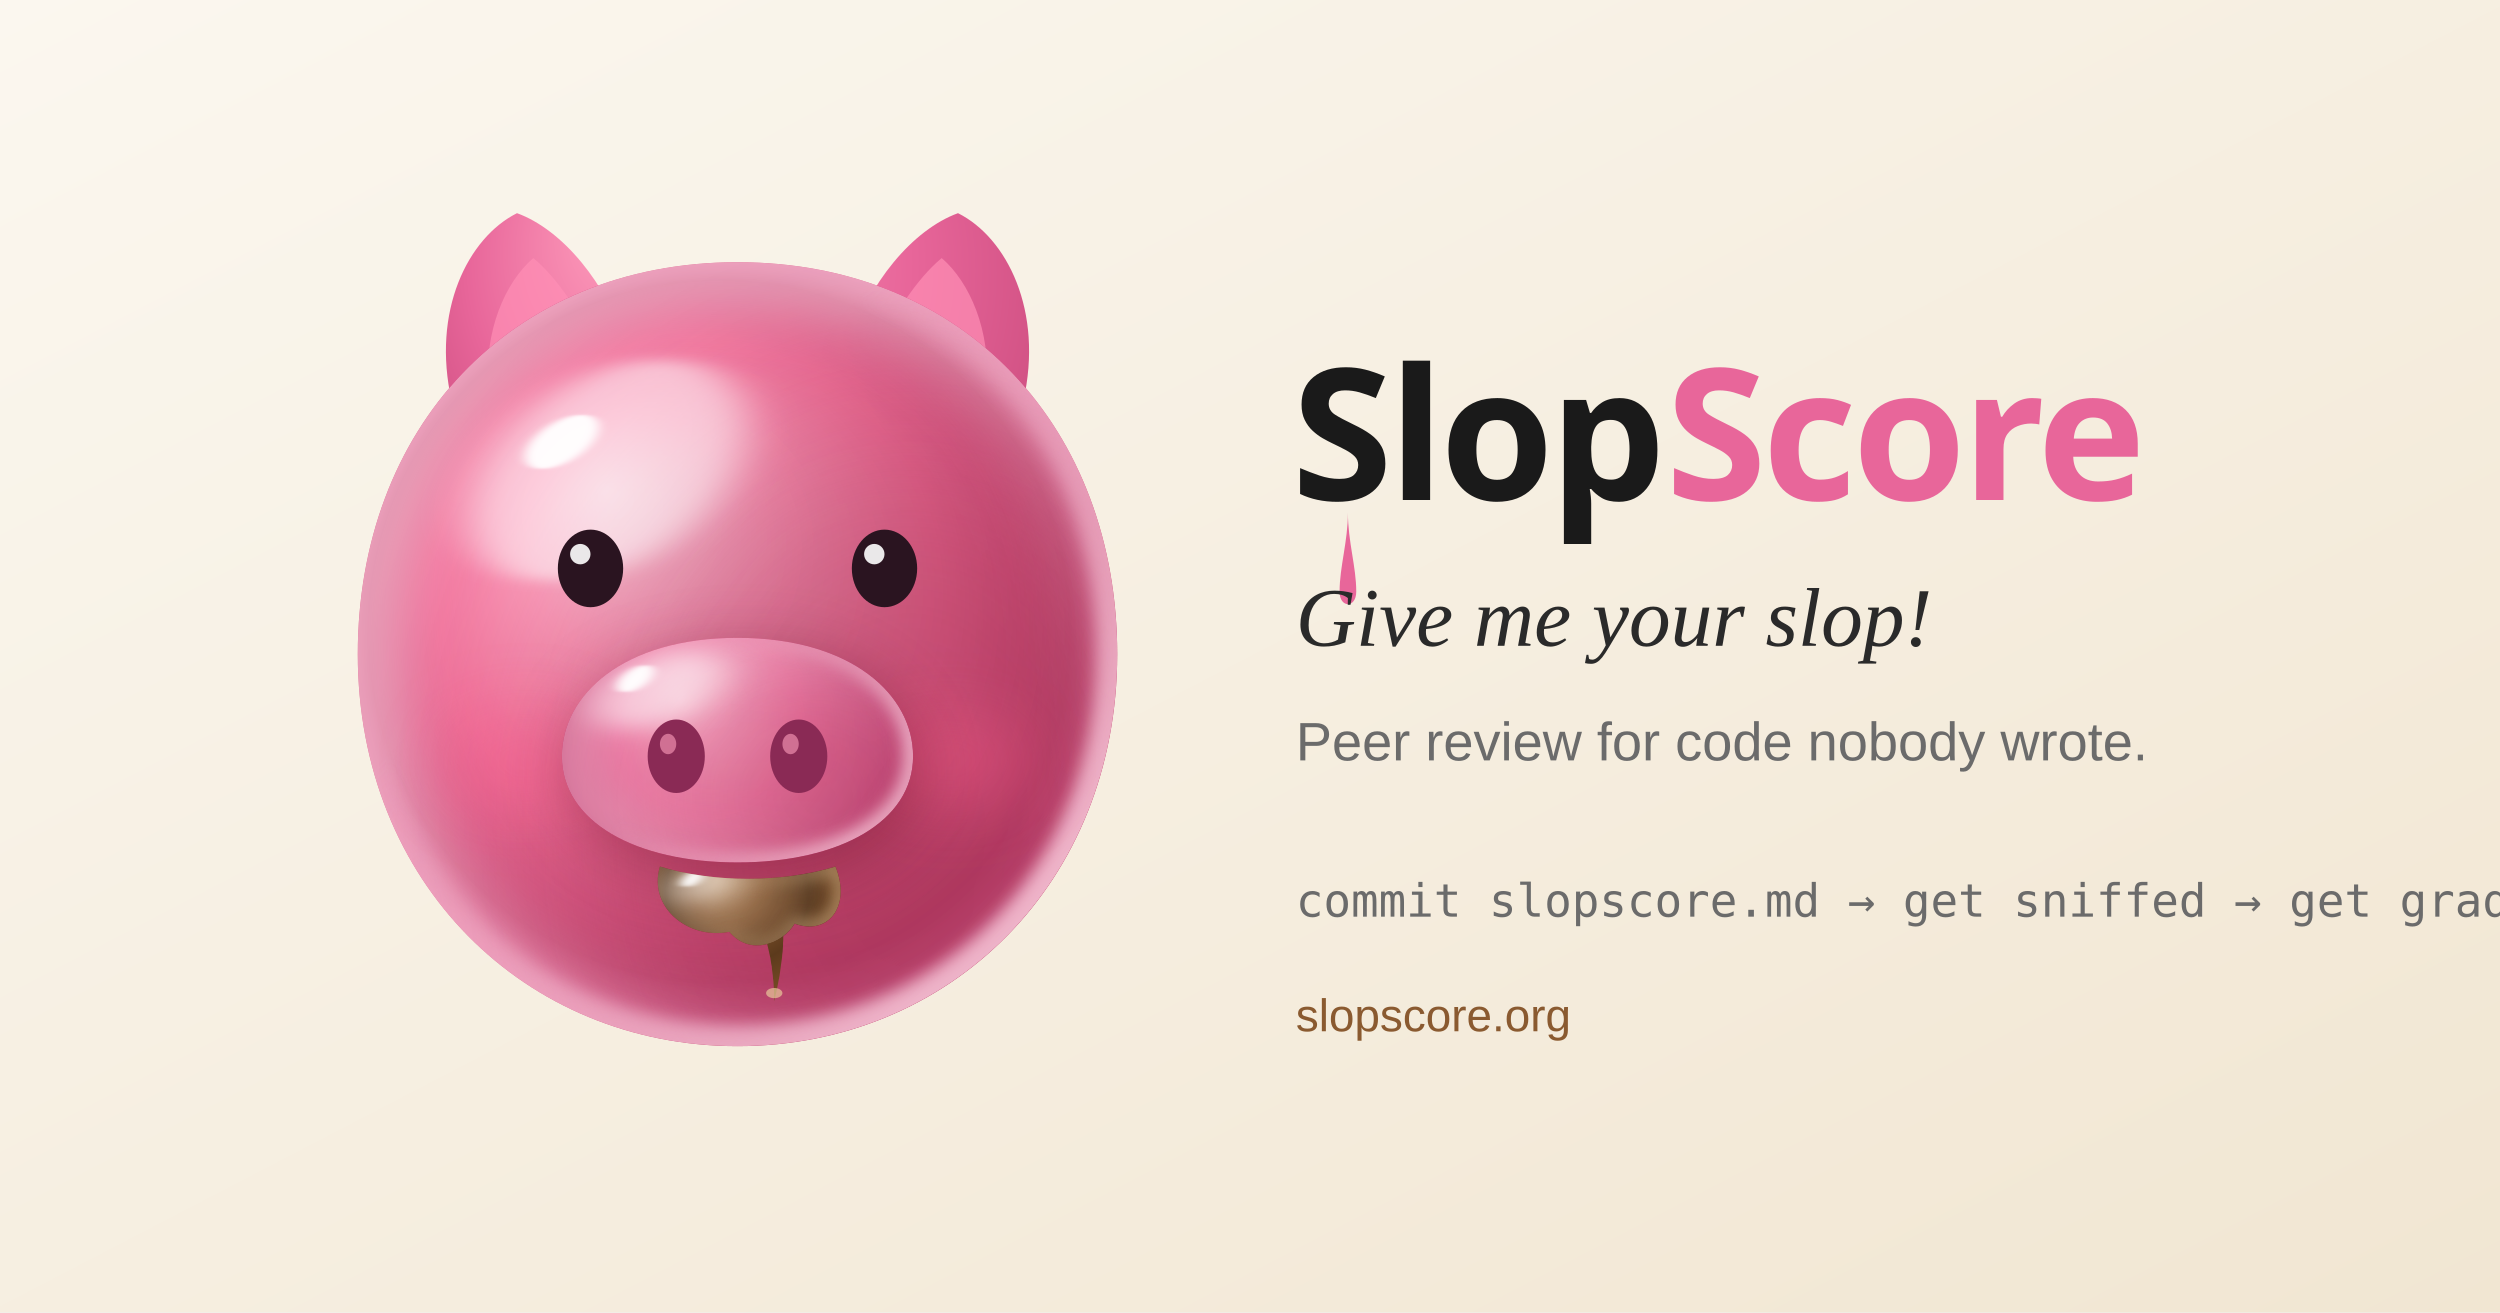
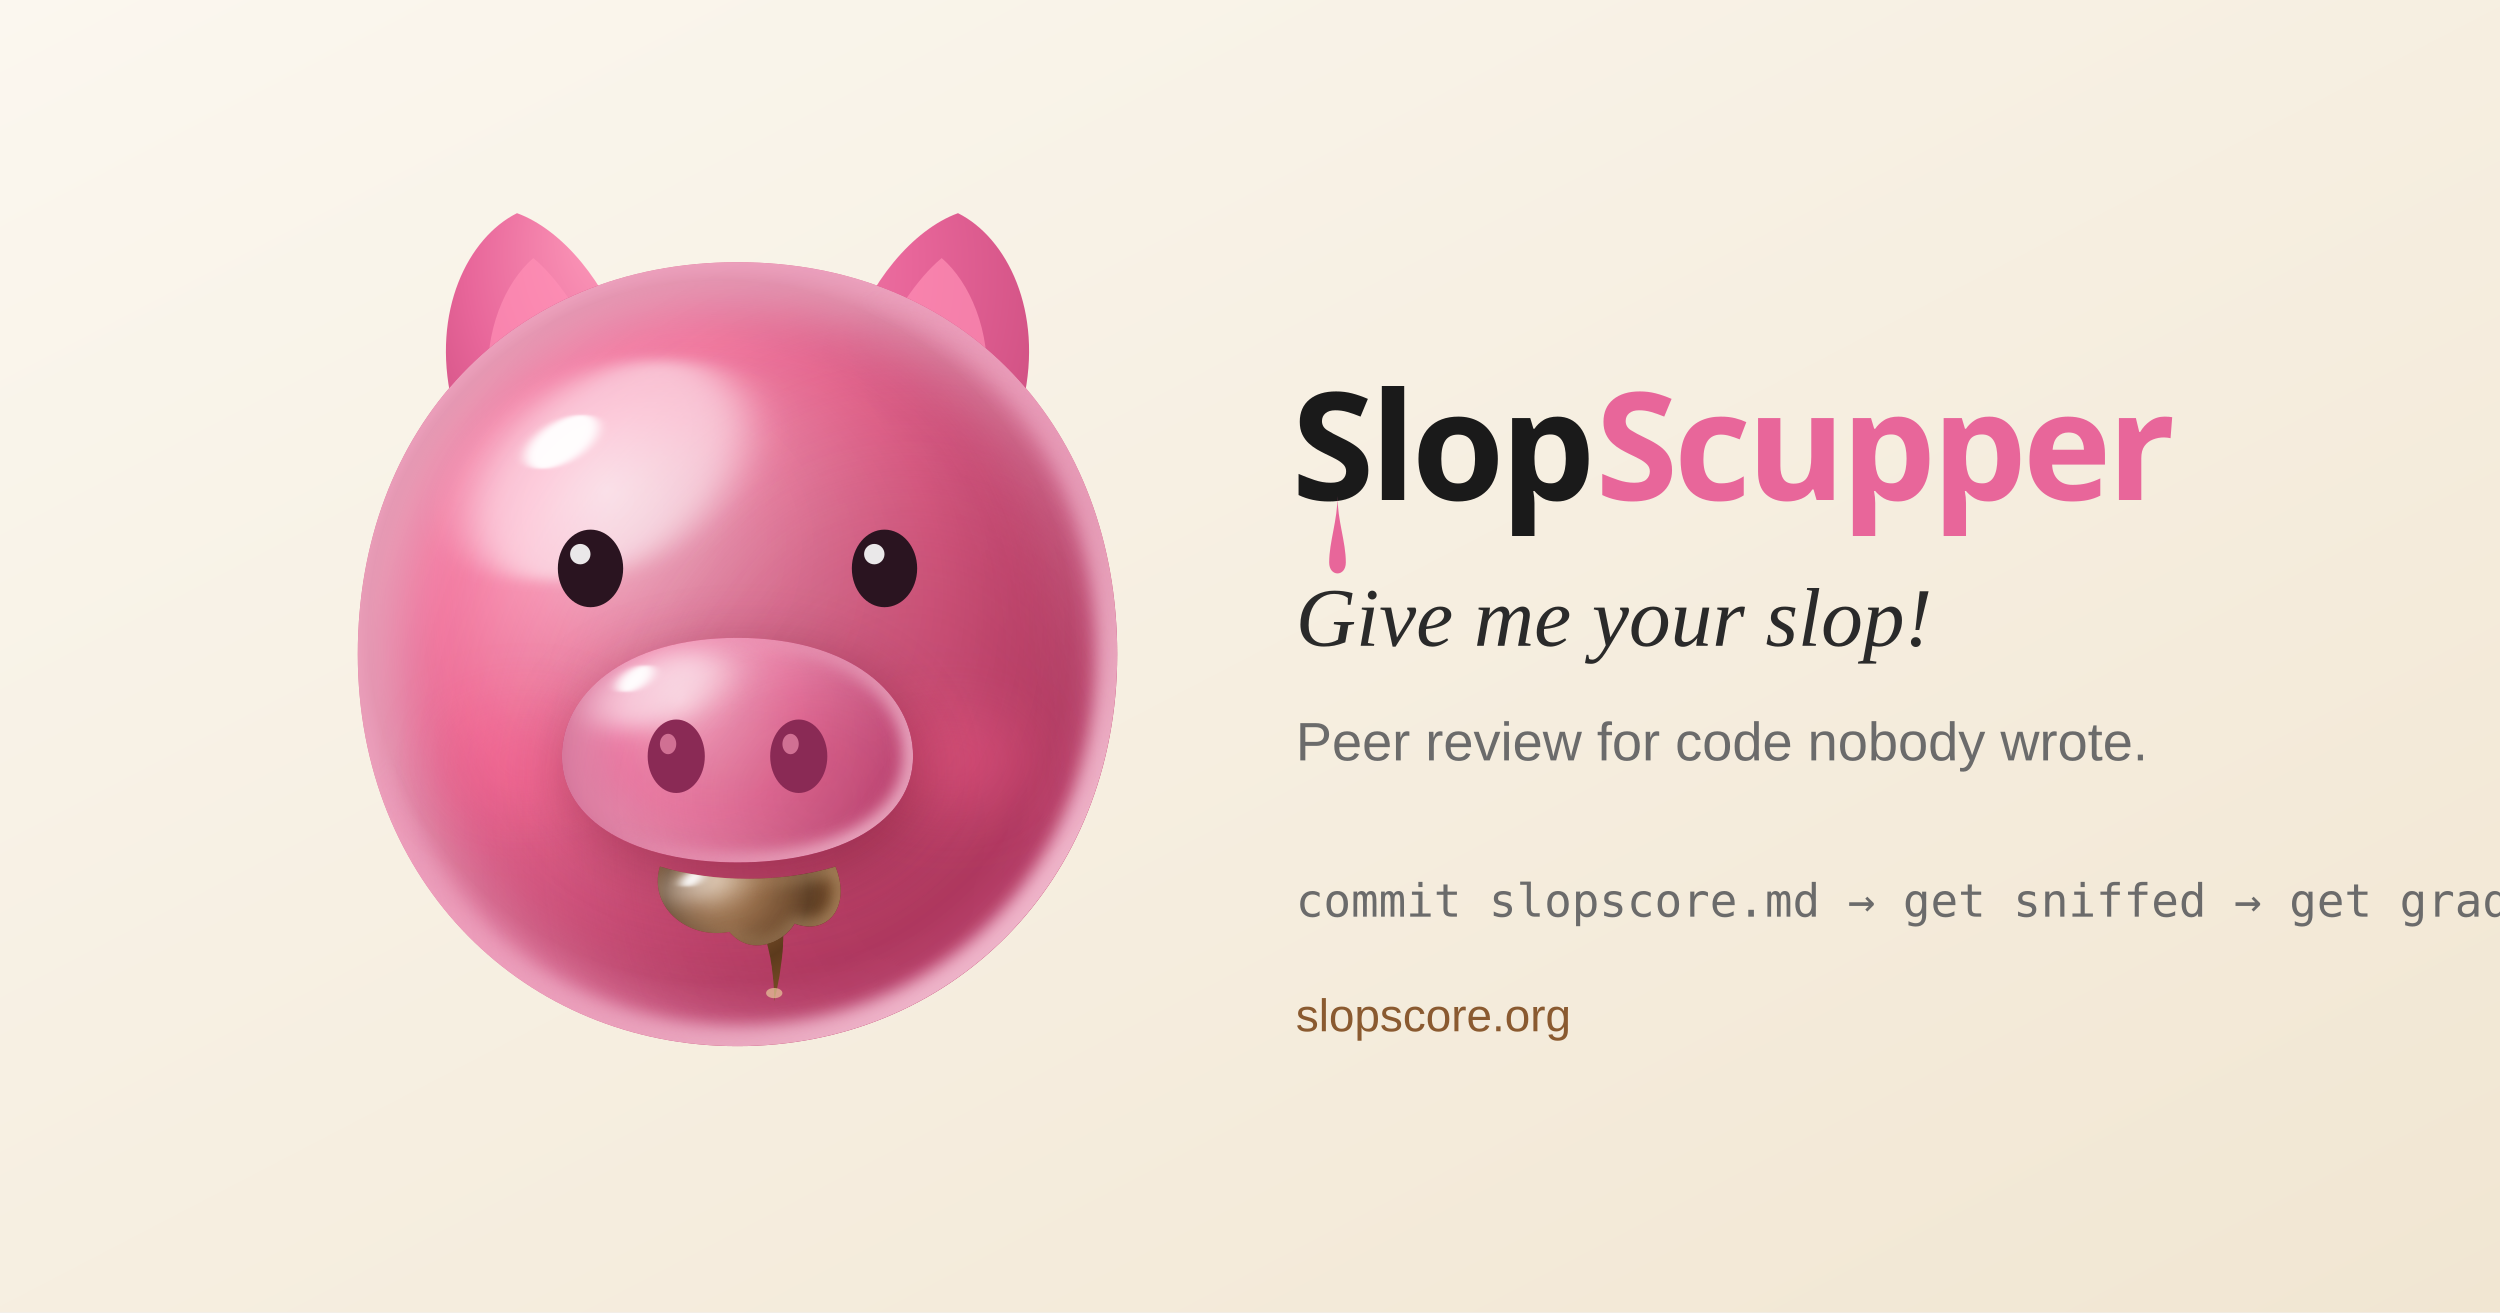
<svg xmlns="http://www.w3.org/2000/svg" viewBox="0 0 1200 630" width="1200" height="630">
  <defs>
    <linearGradient id="ogbg" x1="0" y1="0" x2="1" y2="1">
      <stop offset="0" stop-color="#fbf7ef" />
      <stop offset="1" stop-color="#f1e6d2" />
    </linearGradient>
  </defs>
  <rect width="1200" height="630" fill="url(#ogbg)" />
  <g transform="translate(60 20) scale(0.98)">
    <defs>
      <filter id="b2" x="-120%" y="-120%" width="340%" height="340%">
        <feGaussianBlur stdDeviation="2" />
      </filter>
      <filter id="b4" x="-120%" y="-120%" width="340%" height="340%">
        <feGaussianBlur stdDeviation="4" />
      </filter>
      <filter id="b8" x="-120%" y="-120%" width="340%" height="340%">
        <feGaussianBlur stdDeviation="8" />
      </filter>
      <filter id="b16" x="-120%" y="-120%" width="340%" height="340%">
        <feGaussianBlur stdDeviation="16" />
      </filter>
      <filter id="b30" x="-120%" y="-120%" width="340%" height="340%">
        <feGaussianBlur stdDeviation="30" />
      </filter>
      <filter id="b56" x="-120%" y="-120%" width="340%" height="340%">
        <feGaussianBlur stdDeviation="56" />
      </filter>
      <filter id="grain" x="0%" y="0%" width="100%" height="100%">
        <feTurbulence type="fractalNoise" baseFrequency="0.9" numOctaves="3" stitchTiles="stitch" />
        <feColorMatrix type="saturate" values="0" />
      </filter>
      <radialGradient id="pk" gradientUnits="userSpaceOnUse" cx="300" cy="300" r="200" fx="236" fy="220">
        <stop offset="0" stop-color="#ffd1de" />
        <stop offset="0.3" stop-color="#ff9fbd" />
        <stop offset="0.62" stop-color="#f2739c" />
        <stop offset="0.86" stop-color="#d4507e" />
        <stop offset="1" stop-color="#e8669a" />
      </radialGradient>
      <radialGradient id="sn" gradientUnits="userSpaceOnUse" cx="300" cy="346" r="90" fx="272" fy="322">
        <stop offset="0" stop-color="#ffb8cf" />
        <stop offset="0.5" stop-color="#f27aa6" />
        <stop offset="1" stop-color="#c94a7c" />
      </radialGradient>
      <radialGradient id="er" gradientUnits="userSpaceOnUse" cx="300" cy="120" r="180" fx="240" fy="90">
        <stop offset="0" stop-color="#ff9fbd" />
        <stop offset="0.6" stop-color="#e8669a" />
        <stop offset="1" stop-color="#c94a7c" />
      </radialGradient>
      <radialGradient id="mud" gradientUnits="userSpaceOnUse" cx="304" cy="420" r="50" fx="290" fy="410">
        <stop offset="0" stop-color="#b98a5a" />
        <stop offset="0.35" stop-color="#8a5a30" />
        <stop offset="0.7" stop-color="#5c3a1c" />
        <stop offset="1" stop-color="#7a4d26" />
      </radialGradient>
      <path id="p-head" d="M 300 108 C 412 108 486 190 486 300 C 486 412 404 492 300 492 C 196 492 114 412 114 300 C 114 190 188 108 300 108 Z" />
      <clipPath id="c-head">
        <use href="#p-head" />
      </clipPath>
      <path id="p-snout" d="M 300 292 C 356 292 386 320 386 350 C 386 382 350 402 300 402 C 250 402 214 382 214 350 C 214 320 244 292 300 292 Z" />
      <clipPath id="c-snout">
        <use href="#p-snout" />
      </clipPath>
      <path id="p-mud" d="M 262 404 C 256 424 276 440 296 436 C 306 448 322 442 328 432 C 344 438 356 424 348 404 C 322 412 288 412 262 404 Z" />
      <clipPath id="c-mud">
        <use href="#p-mud" />
      </clipPath>
      <linearGradient id="m-litH-r" gradientUnits="userSpaceOnUse" x1="114" y1="108" x2="486" y2="492">
        <stop offset="0.34" stop-color="#fff" />
        <stop offset="0.84" stop-color="#000" />
      </linearGradient>
      <mask id="m-litH">
        <rect width="600" height="600" fill="url(#m-litH-r)" />
      </mask>
      <linearGradient id="m-rimH-r" gradientUnits="userSpaceOnUse" x1="114" y1="108" x2="486" y2="492">
        <stop offset="0.34" stop-color="#000" />
        <stop offset="0.84" stop-color="#fff" />
      </linearGradient>
      <mask id="m-rimH">
        <rect width="600" height="600" fill="url(#m-rimH-r)" />
      </mask>
      <linearGradient id="m-litS-r" gradientUnits="userSpaceOnUse" x1="214" y1="292" x2="386" y2="402">
        <stop offset="0.34" stop-color="#fff" />
        <stop offset="0.84" stop-color="#000" />
      </linearGradient>
      <mask id="m-litS">
        <rect width="600" height="600" fill="url(#m-litS-r)" />
      </mask>
      <linearGradient id="m-rimS-r" gradientUnits="userSpaceOnUse" x1="214" y1="292" x2="386" y2="402">
        <stop offset="0.34" stop-color="#000" />
        <stop offset="0.84" stop-color="#fff" />
      </linearGradient>
      <mask id="m-rimS">
        <rect width="600" height="600" fill="url(#m-rimS-r)" />
      </mask>
      <linearGradient id="m-litM-r" gradientUnits="userSpaceOnUse" x1="256" y1="402" x2="358" y2="448">
        <stop offset="0.34" stop-color="#fff" />
        <stop offset="0.84" stop-color="#000" />
      </linearGradient>
      <mask id="m-litM">
        <rect width="600" height="600" fill="url(#m-litM-r)" />
      </mask>
      <linearGradient id="m-rimM-r" gradientUnits="userSpaceOnUse" x1="256" y1="402" x2="358" y2="448">
        <stop offset="0.34" stop-color="#000" />
        <stop offset="0.84" stop-color="#fff" />
      </linearGradient>
      <mask id="m-rimM">
        <rect width="600" height="600" fill="url(#m-rimM-r)" />
      </mask>
    </defs>
    <g style="isolation:isolate">
      <path d="M 160 176 C 150 132 168 96 192 84 C 214 92 236 118 246 150 C 210 152 182 162 160 176 Z" fill="url(#er)" />
      <path d="M 440 176 C 450 132 432 96 408 84 C 386 92 364 118 354 150 C 390 152 418 162 440 176 Z" fill="url(#er)" />
      <path d="M 178 168 C 176 142 186 118 200 106 C 212 116 224 134 230 150 Z" fill="#ff8fb5" opacity=".7" />
      <path d="M 422 168 C 424 142 414 118 400 106 C 388 116 376 134 370 150 Z" fill="#ff8fb5" opacity=".7" />
      <use href="#p-head" fill="url(#pk)" />
      <g clip-path="url(#c-head)">
        <ellipse cx="384" cy="386" rx="167" ry="211" fill="#8a2a55" opacity="0.4" filter="url(#b56)" style="mix-blend-mode:multiply" />
        <g mask="url(#m-litH)">
          <use href="#p-head" fill="none" stroke="#fff" stroke-width="42" filter="url(#b16)" opacity=".5" />
        </g>
        <ellipse cx="236" cy="210" rx="74" ry="46" fill="#fff" opacity="0.5" filter="url(#b8)" transform="rotate(-30 236 210)" />
        <ellipse cx="214" cy="196" rx="20" ry="10" fill="#fff" opacity=".95" filter="url(#b2)" transform="rotate(-30 214 196)" />
        <g mask="url(#m-rimH)">
          <use href="#p-head" fill="none" stroke="#ffd8e6" stroke-width="21" filter="url(#b4)" opacity="0.75" />
        </g>
      </g>
      <g clip-path="url(#c-head)">
        <ellipse cx="196" cy="352" rx="40" ry="24" fill="#ff5f8f" opacity=".35" filter="url(#b16)" />
        <ellipse cx="404" cy="352" rx="40" ry="24" fill="#ff5f8f" opacity=".35" filter="url(#b16)" />
      </g>
      <g clip-path="url(#c-head)">
        <use href="#p-snout" fill="#8a2a55" opacity="0.45" filter="url(#b16)" style="mix-blend-mode:multiply" transform="translate(3,8)" />
      </g>
      <use href="#p-snout" fill="url(#sn)" />
      <g clip-path="url(#c-snout)">
        <ellipse cx="339" cy="370" rx="77" ry="59" fill="#8a2a55" opacity="0.45" filter="url(#b56)" style="mix-blend-mode:multiply" />
        <g mask="url(#m-litS)">
          <use href="#p-snout" fill="none" stroke="#fff" stroke-width="19" filter="url(#b16)" opacity=".5" />
        </g>
        <ellipse cx="262" cy="318" rx="34" ry="16" fill="#fff" opacity="0.5" filter="url(#b8)" transform="rotate(-20 262 318)" />
        <ellipse cx="250" cy="312" rx="10" ry="5" fill="#fff" opacity=".95" filter="url(#b2)" transform="rotate(-30 250 312)" />
        <g mask="url(#m-rimS)">
          <use href="#p-snout" fill="none" stroke="#ffd8e6" stroke-width="9" filter="url(#b4)" opacity="0.75" />
        </g>
      </g>
      <ellipse cx="270" cy="350" rx="14" ry="18" fill="#8a2a55" />
      <ellipse cx="330" cy="350" rx="14" ry="18" fill="#8a2a55" />
      <ellipse cx="266" cy="344" rx="4" ry="5" fill="#ff9fbd" opacity=".6" />
      <ellipse cx="326" cy="344" rx="4" ry="5" fill="#ff9fbd" opacity=".6" />
      <ellipse cx="228" cy="258" rx="16" ry="19" fill="#2a1420" />
      <ellipse cx="372" cy="258" rx="16" ry="19" fill="#2a1420" />
      <circle cx="223" cy="251" r="5" fill="#fff" opacity=".9" />
      <circle cx="367" cy="251" r="5" fill="#fff" opacity=".9" />
      <path d="M 313.5 438.6 L 313.9 439.8 L 314.3 441.0 L 314.6 442.3 L 314.9 443.5 L 315.2 444.8 L 315.5 446.1 L 315.8 447.5 L 316.1 448.8 L 316.3 450.2 L 316.5 451.6 L 316.8 453.0 L 316.9 454.4 L 317.1 455.9 L 317.3 457.4 L 317.4 458.9 L 317.6 460.4 L 317.7 462.0 L 317.8 463.5 L 317.9 465.1 L 317.9 466.7 L 318.0 468.4 L 318.0 470.0 L 318.0 470.0 L 318.4 468.4 L 318.7 466.8 L 319.1 465.2 L 319.4 463.6 L 319.7 462.1 L 320.0 460.5 L 320.3 459.0 L 320.6 457.5 L 320.8 456.0 L 321.0 454.5 L 321.2 453.0 L 321.4 451.5 L 321.6 450.1 L 321.8 448.6 L 321.9 447.2 L 322.1 445.7 L 322.2 444.3 L 322.3 442.9 L 322.3 441.5 L 322.4 440.1 L 322.4 438.7 L 322.5 437.4 Z" fill="url(#mud)" />
      <use href="#p-mud" fill="url(#mud)" />
      <g clip-path="url(#c-mud)">
        <ellipse cx="325" cy="432" rx="41" ry="24" fill="#2a1608" opacity="0.5" filter="url(#b56)" style="mix-blend-mode:multiply" />
        <g mask="url(#m-litM)">
          <use href="#p-mud" fill="none" stroke="#fff" stroke-width="10" filter="url(#b16)" opacity=".5" />
        </g>
        <ellipse cx="284" cy="412" rx="18" ry="8" fill="#fff" opacity="0.55" filter="url(#b8)" transform="rotate(-20 284 412)" />
        <ellipse cx="278" cy="410" rx="6" ry="3" fill="#fff" opacity=".95" filter="url(#b2)" transform="rotate(-30 278 410)" />
        <g mask="url(#m-rimM)">
          <use href="#p-mud" fill="none" stroke="#e8c79a" stroke-width="5" filter="url(#b4)" opacity="0.75" />
        </g>
      </g>
      <ellipse cx="318" cy="466" rx="4" ry="2.5" fill="#e8c79a" opacity=".7" />
    </g>
  </g>
  <g transform="translate(620 150)">
-     <text x="0" y="90" font-family="'Arial Black', Impact, system-ui, sans-serif" font-size="88" font-weight="900" letter-spacing="-2" fill="#1a1a1a">Slop<tspan fill="#e8669a">Score</tspan>
+     <text x="0" y="90" font-family="'Arial Black', Impact, system-ui, sans-serif" font-size="72" font-weight="900" letter-spacing="-2" fill="#1a1a1a">Slop<tspan fill="#e8669a">Scupper</tspan>
    </text>
-     <path d="M27 96c0 14-4 26-4 38 0 8 8 8 8 0 0-12-4-24-4-38z" fill="#e8669a" />
+     <path d="M22 88c0 12-4 22-4 32 0 7 8 7 8 0 0-10-4-20-4-32z" fill="#e8669a" />
    <text x="2" y="160" font-family="Georgia, 'Times New Roman', serif" font-style="italic" font-size="40" fill="#2a2a2a">Give me your slop!</text>
    <text x="2" y="215" font-family="system-ui, Segoe UI, Arial, sans-serif" font-size="26" fill="#6b6b6b">Peer review for code nobody wrote.</text>
    <text x="2" y="290" font-family="ui-monospace, Menlo, Consolas, monospace" font-size="22" fill="#6b6b6b">commit slopscore.md → get sniffed → get graded</text>
    <text x="2" y="345" font-family="system-ui, Segoe UI, Arial, sans-serif" font-size="22" fill="#8a5a30">slopscore.org</text>
  </g>
</svg>
